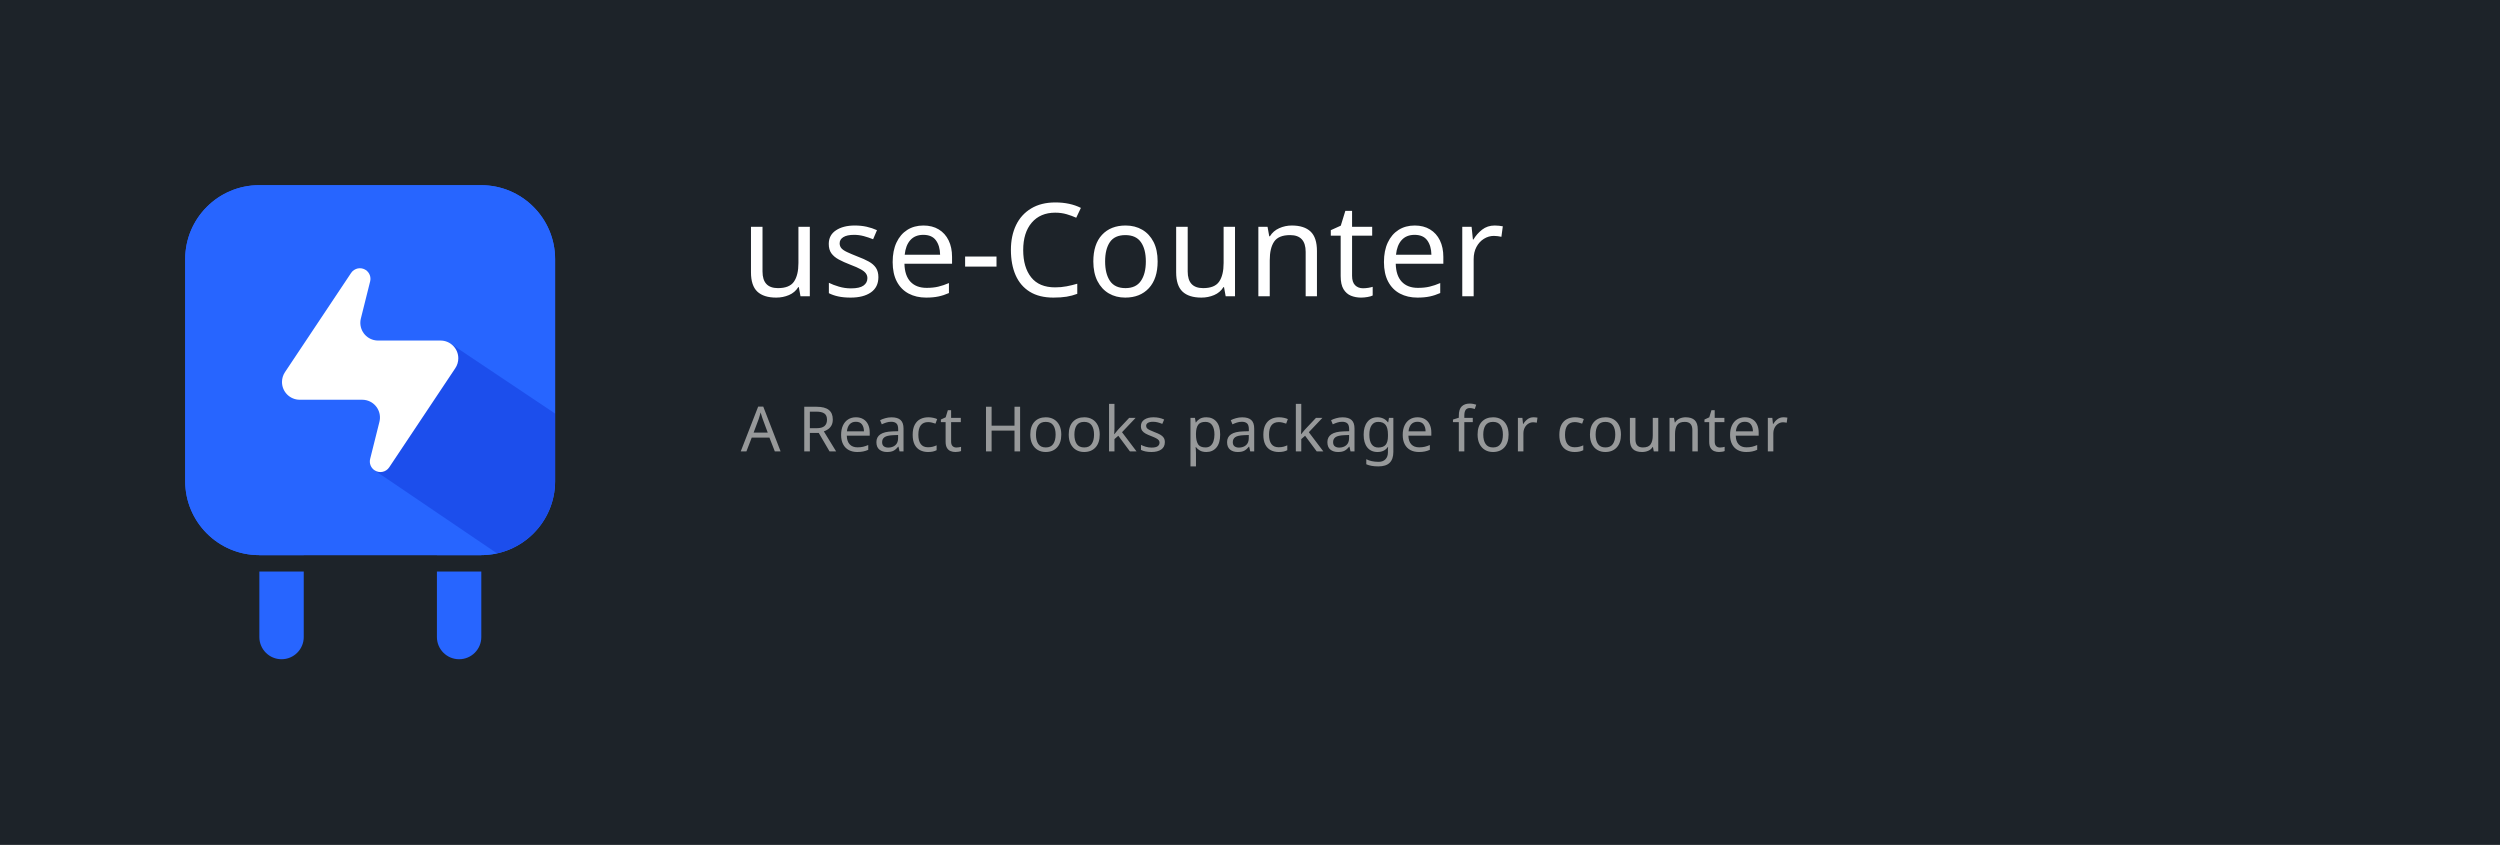
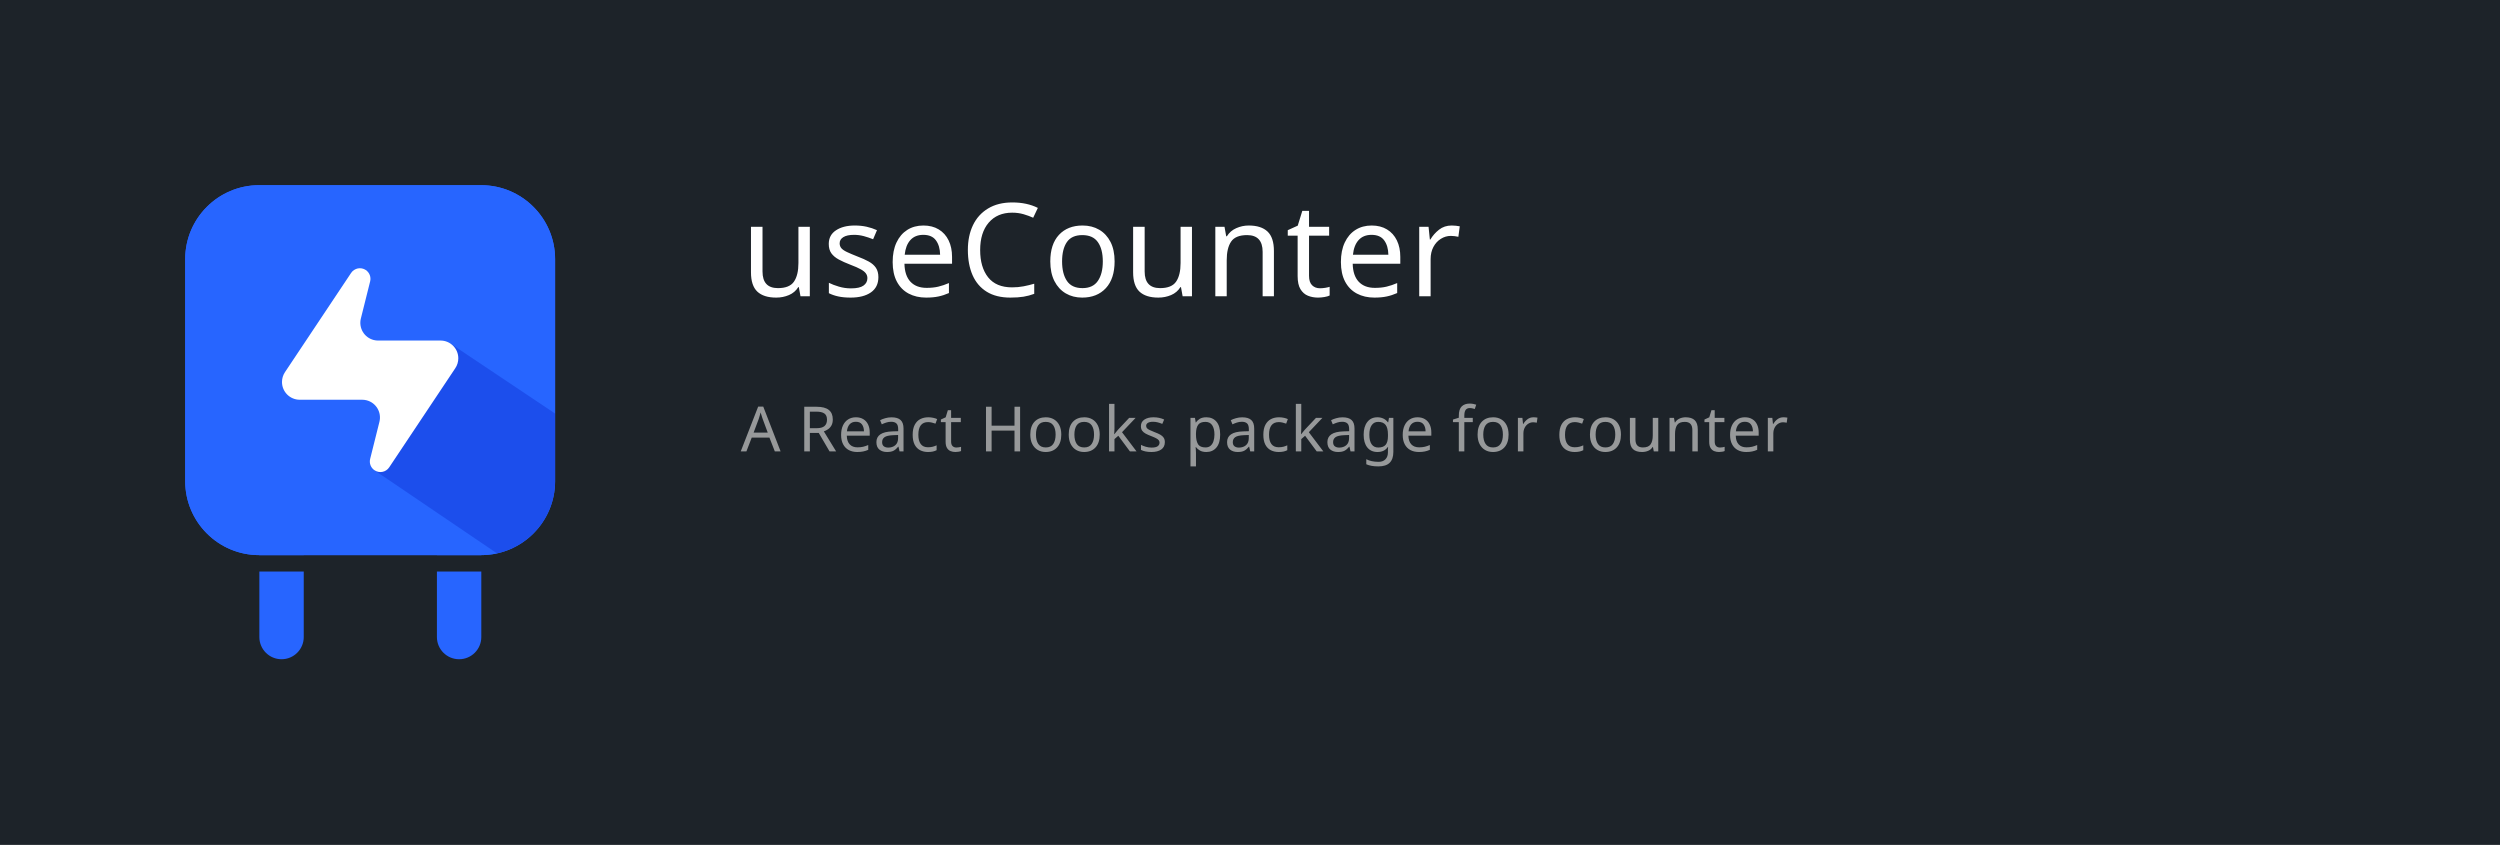
<svg xmlns="http://www.w3.org/2000/svg" xmlns:xlink="http://www.w3.org/1999/xlink" width="1080px" height="365px" viewBox="0 0 1080 365" version="1.1">
  <defs>
    <path d="M31.962,0 L127.846,0 C145.498,0 159.808,14.31 159.808,31.962 L159.808,127.846 C159.808,145.498 145.498,159.808 127.846,159.808 L31.962,159.808 C14.31,159.808 0,145.498 0,127.846 L0,31.962 C0,14.31 14.31,0 31.962,0 Z" id="path-1" />
  </defs>
  <g id="Artboard" stroke="none" stroke-width="1" fill="none" fill-rule="evenodd">
    <rect fill="#FFFFFF" x="0" y="0" width="1080" height="365" />
    <rect id="Rectangle" fill="#1D2329" x="0" y="0" width="1080" height="365" />
    <g id="Final-Icon" transform="translate(80, 80)">
      <path d="M127.925,166.91 L127.926,195.202 C127.926,200.497 123.633,204.79 118.337,204.79 C113.042,204.79 108.749,200.497 108.749,195.202 L108.749,166.91 L127.925,166.91 Z M118.337,127.846 C123.633,127.846 127.926,132.139 127.926,137.434 L127.925,159.807 L108.749,159.807 L108.749,137.434 C108.749,132.139 113.042,127.846 118.337,127.846 Z" id="Shape" fill="#2765FF" fill-rule="nonzero" />
      <path d="M51.218,166.91 L51.218,195.202 C51.218,200.497 46.925,204.79 41.63,204.79 C36.334,204.79 32.041,200.497 32.041,195.202 L32.041,166.91 L51.218,166.91 Z M41.63,127.846 C46.925,127.846 51.218,132.139 51.218,137.434 L51.218,159.807 L32.041,159.807 L32.041,137.434 C32.041,132.139 36.334,127.846 41.63,127.846 Z" id="Shape" fill="#2765FF" fill-rule="nonzero" />
      <path d="M31.962,0 L127.846,0 C145.498,0 159.808,14.31 159.808,31.962 L159.808,127.846 C159.808,145.498 145.498,159.808 127.846,159.808 L31.962,159.808 C14.31,159.808 0,145.498 0,127.846 L0,31.962 C0,14.31 14.31,0 31.962,0 Z" id="Rectangle" fill="#2765FF" fill-rule="nonzero" />
      <g id="Shadow-Mask">
        <g id="Mask" fill="#2765FF" fill-rule="nonzero">
          <path d="M31.962,0 L127.846,0 C145.498,0 159.808,14.31 159.808,31.962 L159.808,127.846 C159.808,145.498 145.498,159.808 127.846,159.808 L31.962,159.808 C14.31,159.808 0,145.498 0,127.846 L0,31.962 C0,14.31 14.31,0 31.962,0 Z" id="path-1" />
        </g>
        <g id="Rectangle-Clipped">
          <mask id="mask-2" fill="white">
            <use xlink:href="#path-1" />
          </mask>
          <g id="path-1" />
          <polygon id="Rectangle" fill="#0036BC" fill-rule="nonzero" opacity="0.284" style="mix-blend-mode: multiply;" mask="url(#mask-2)" points="114.529 68.362 194.957 122.166 159.808 176.084 81.679 123.111 115.032 69.19" />
        </g>
      </g>
      <path d="M76.472,92.688 L49.491,92.688 C45.254,92.688 41.82,89.254 41.82,85.018 C41.82,83.503 42.268,82.023 43.108,80.763 L71.676,37.91 C73.075,35.813 75.909,35.246 78.007,36.644 C79.612,37.714 80.372,39.678 79.904,41.55 L75.894,57.588 C74.867,61.698 77.366,65.863 81.476,66.89 C82.084,67.042 82.709,67.119 83.336,67.119 L110.317,67.119 C114.553,67.119 117.988,70.553 117.988,74.79 C117.988,76.304 117.539,77.785 116.699,79.045 L88.131,121.897 C86.733,123.995 83.898,124.562 81.8,123.163 C80.195,122.093 79.436,120.129 79.904,118.258 L83.913,102.22 C84.941,98.11 82.442,93.945 78.332,92.917 C77.724,92.765 77.099,92.688 76.472,92.688 Z" id="Path-14" fill="#FFFFFF" fill-rule="nonzero" />
    </g>
    <text id="title" font-family="Avenir-Medium, Avenir" font-size="56" font-weight="400" letter-spacing="0.56" fill="#FFFFFF">
-       <tspan x="320" y="128">use-Counter</tspan>
+       <tspan x="320" y="128">useCounter</tspan>
    </text>
    <text id="description" font-family="AvenirNext-Regular, Avenir Next" font-size="27" font-weight="normal" letter-spacing="0.27" fill="#97999A">
      <tspan x="320" y="195"> A React Hooks package for counter</tspan>
      <tspan x="320" y="232" />
      <tspan x="320" y="269" />
    </text>
  </g>
</svg>
